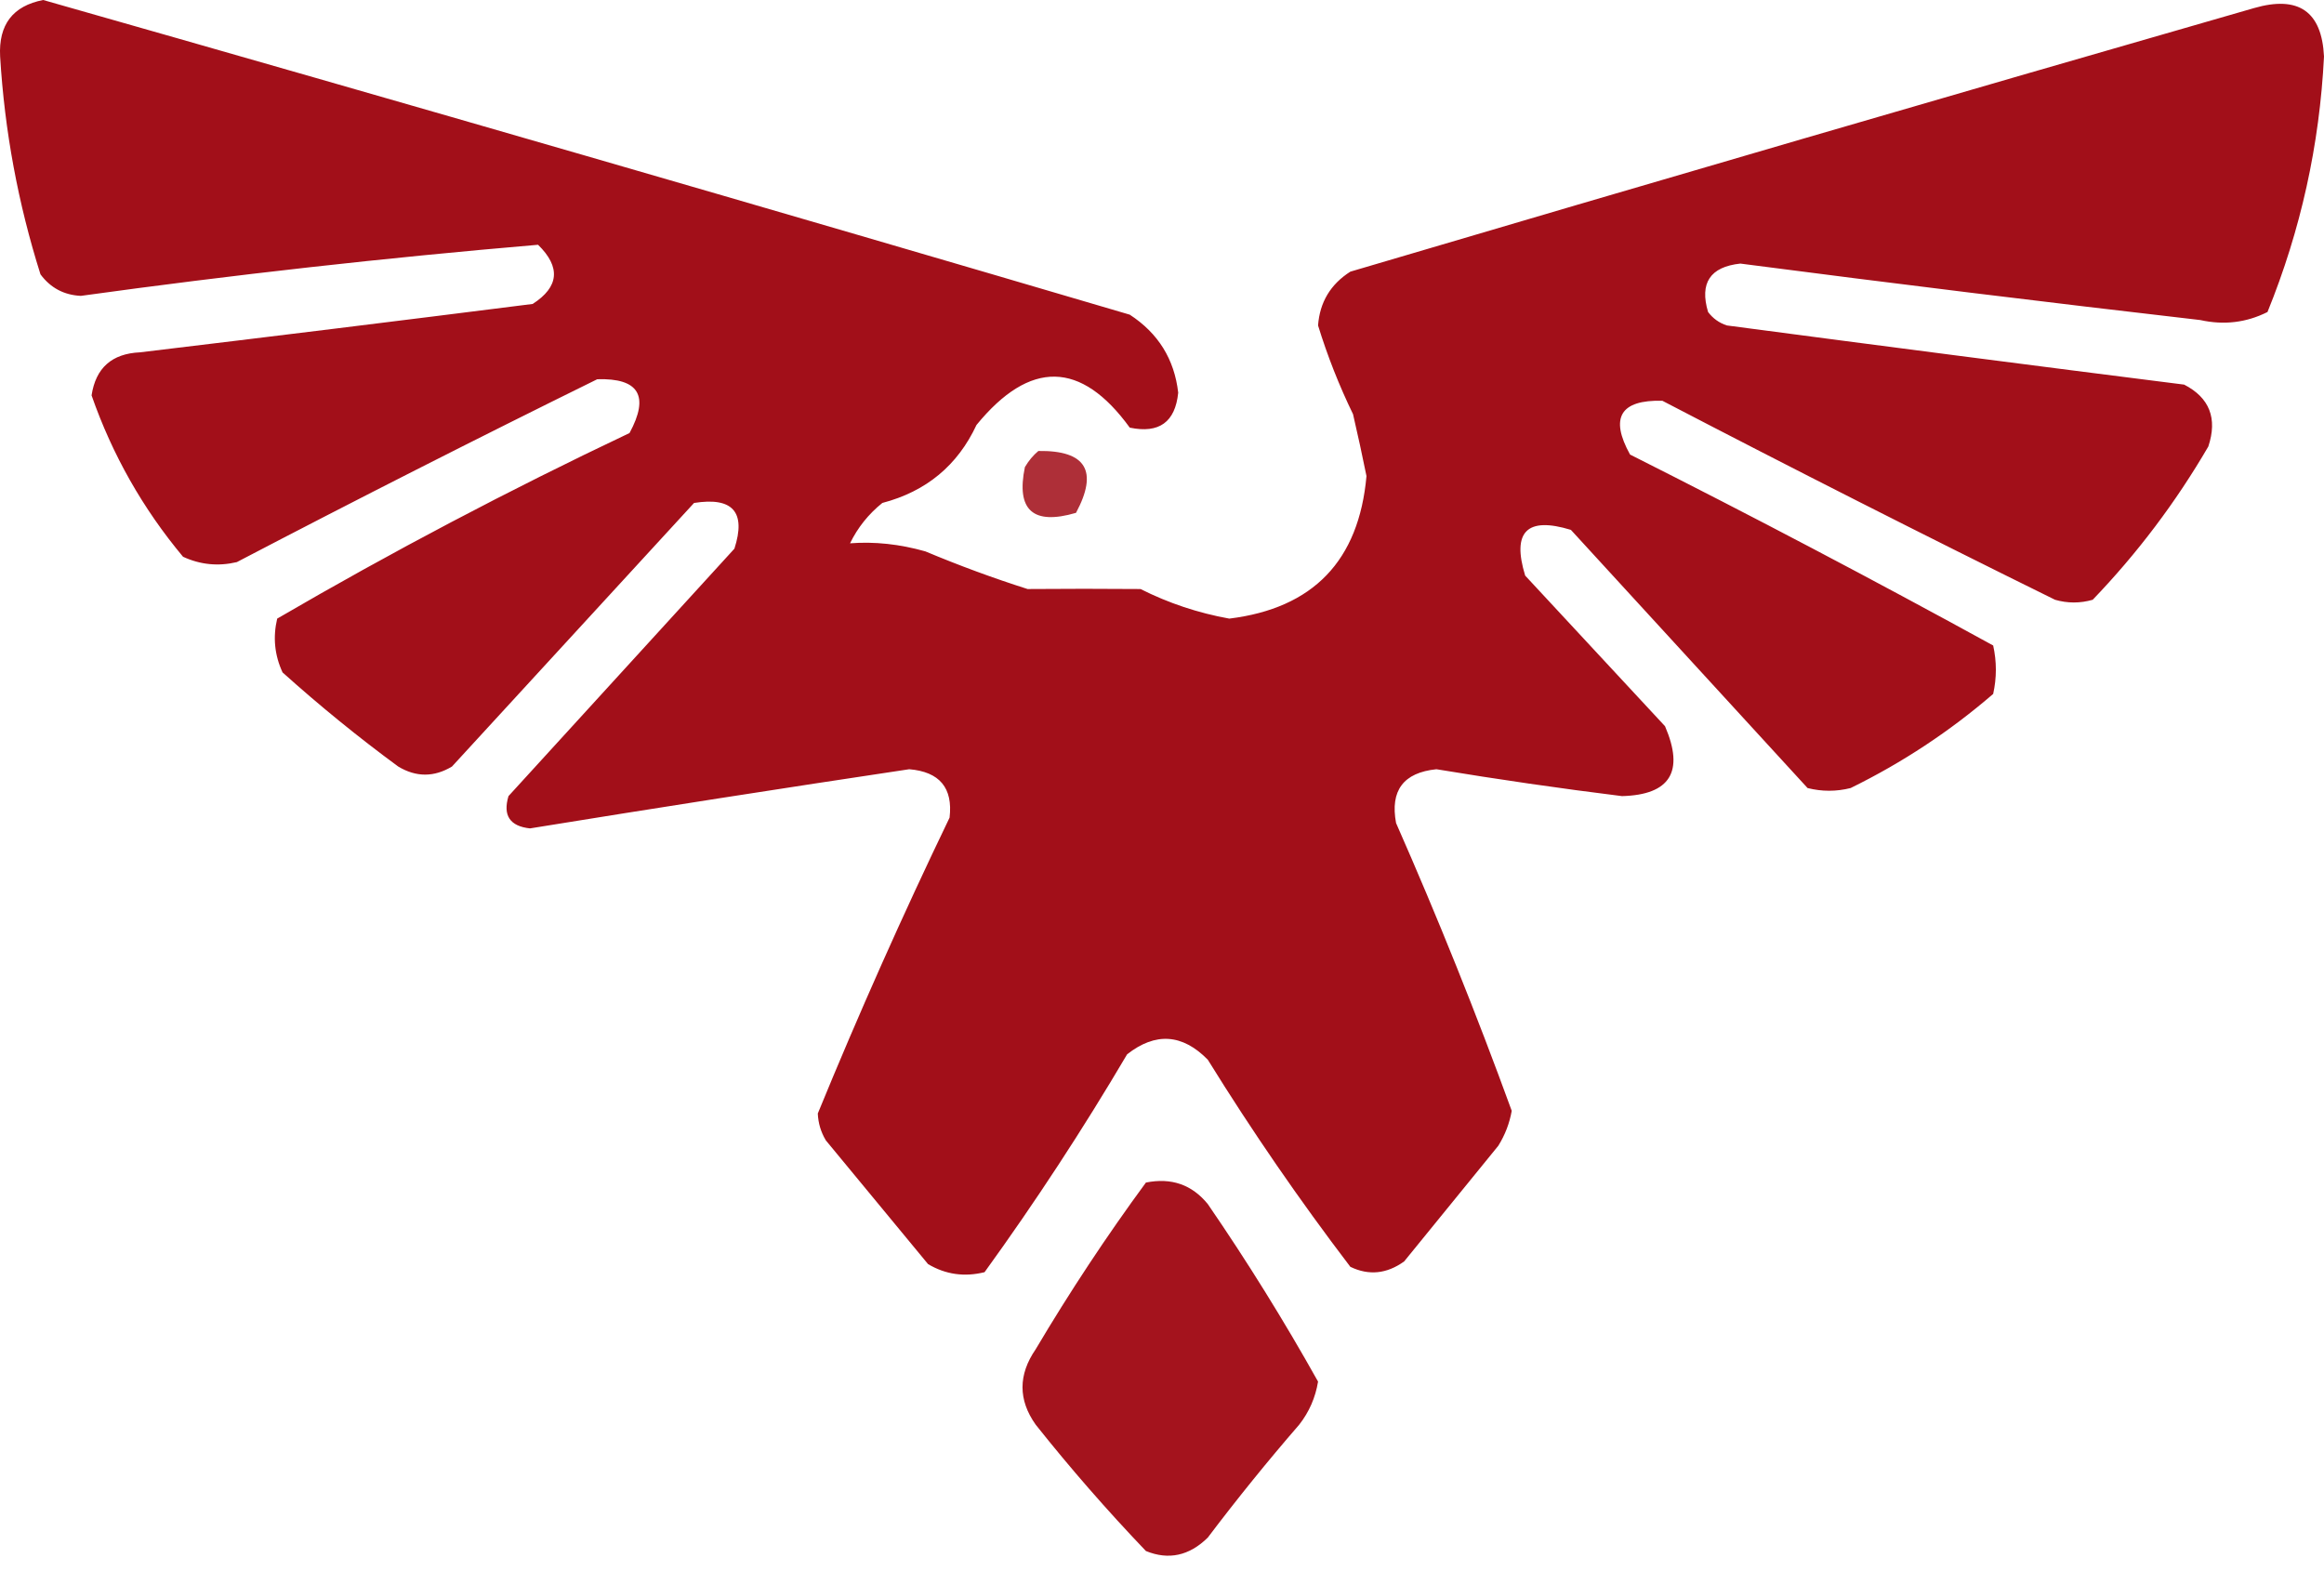
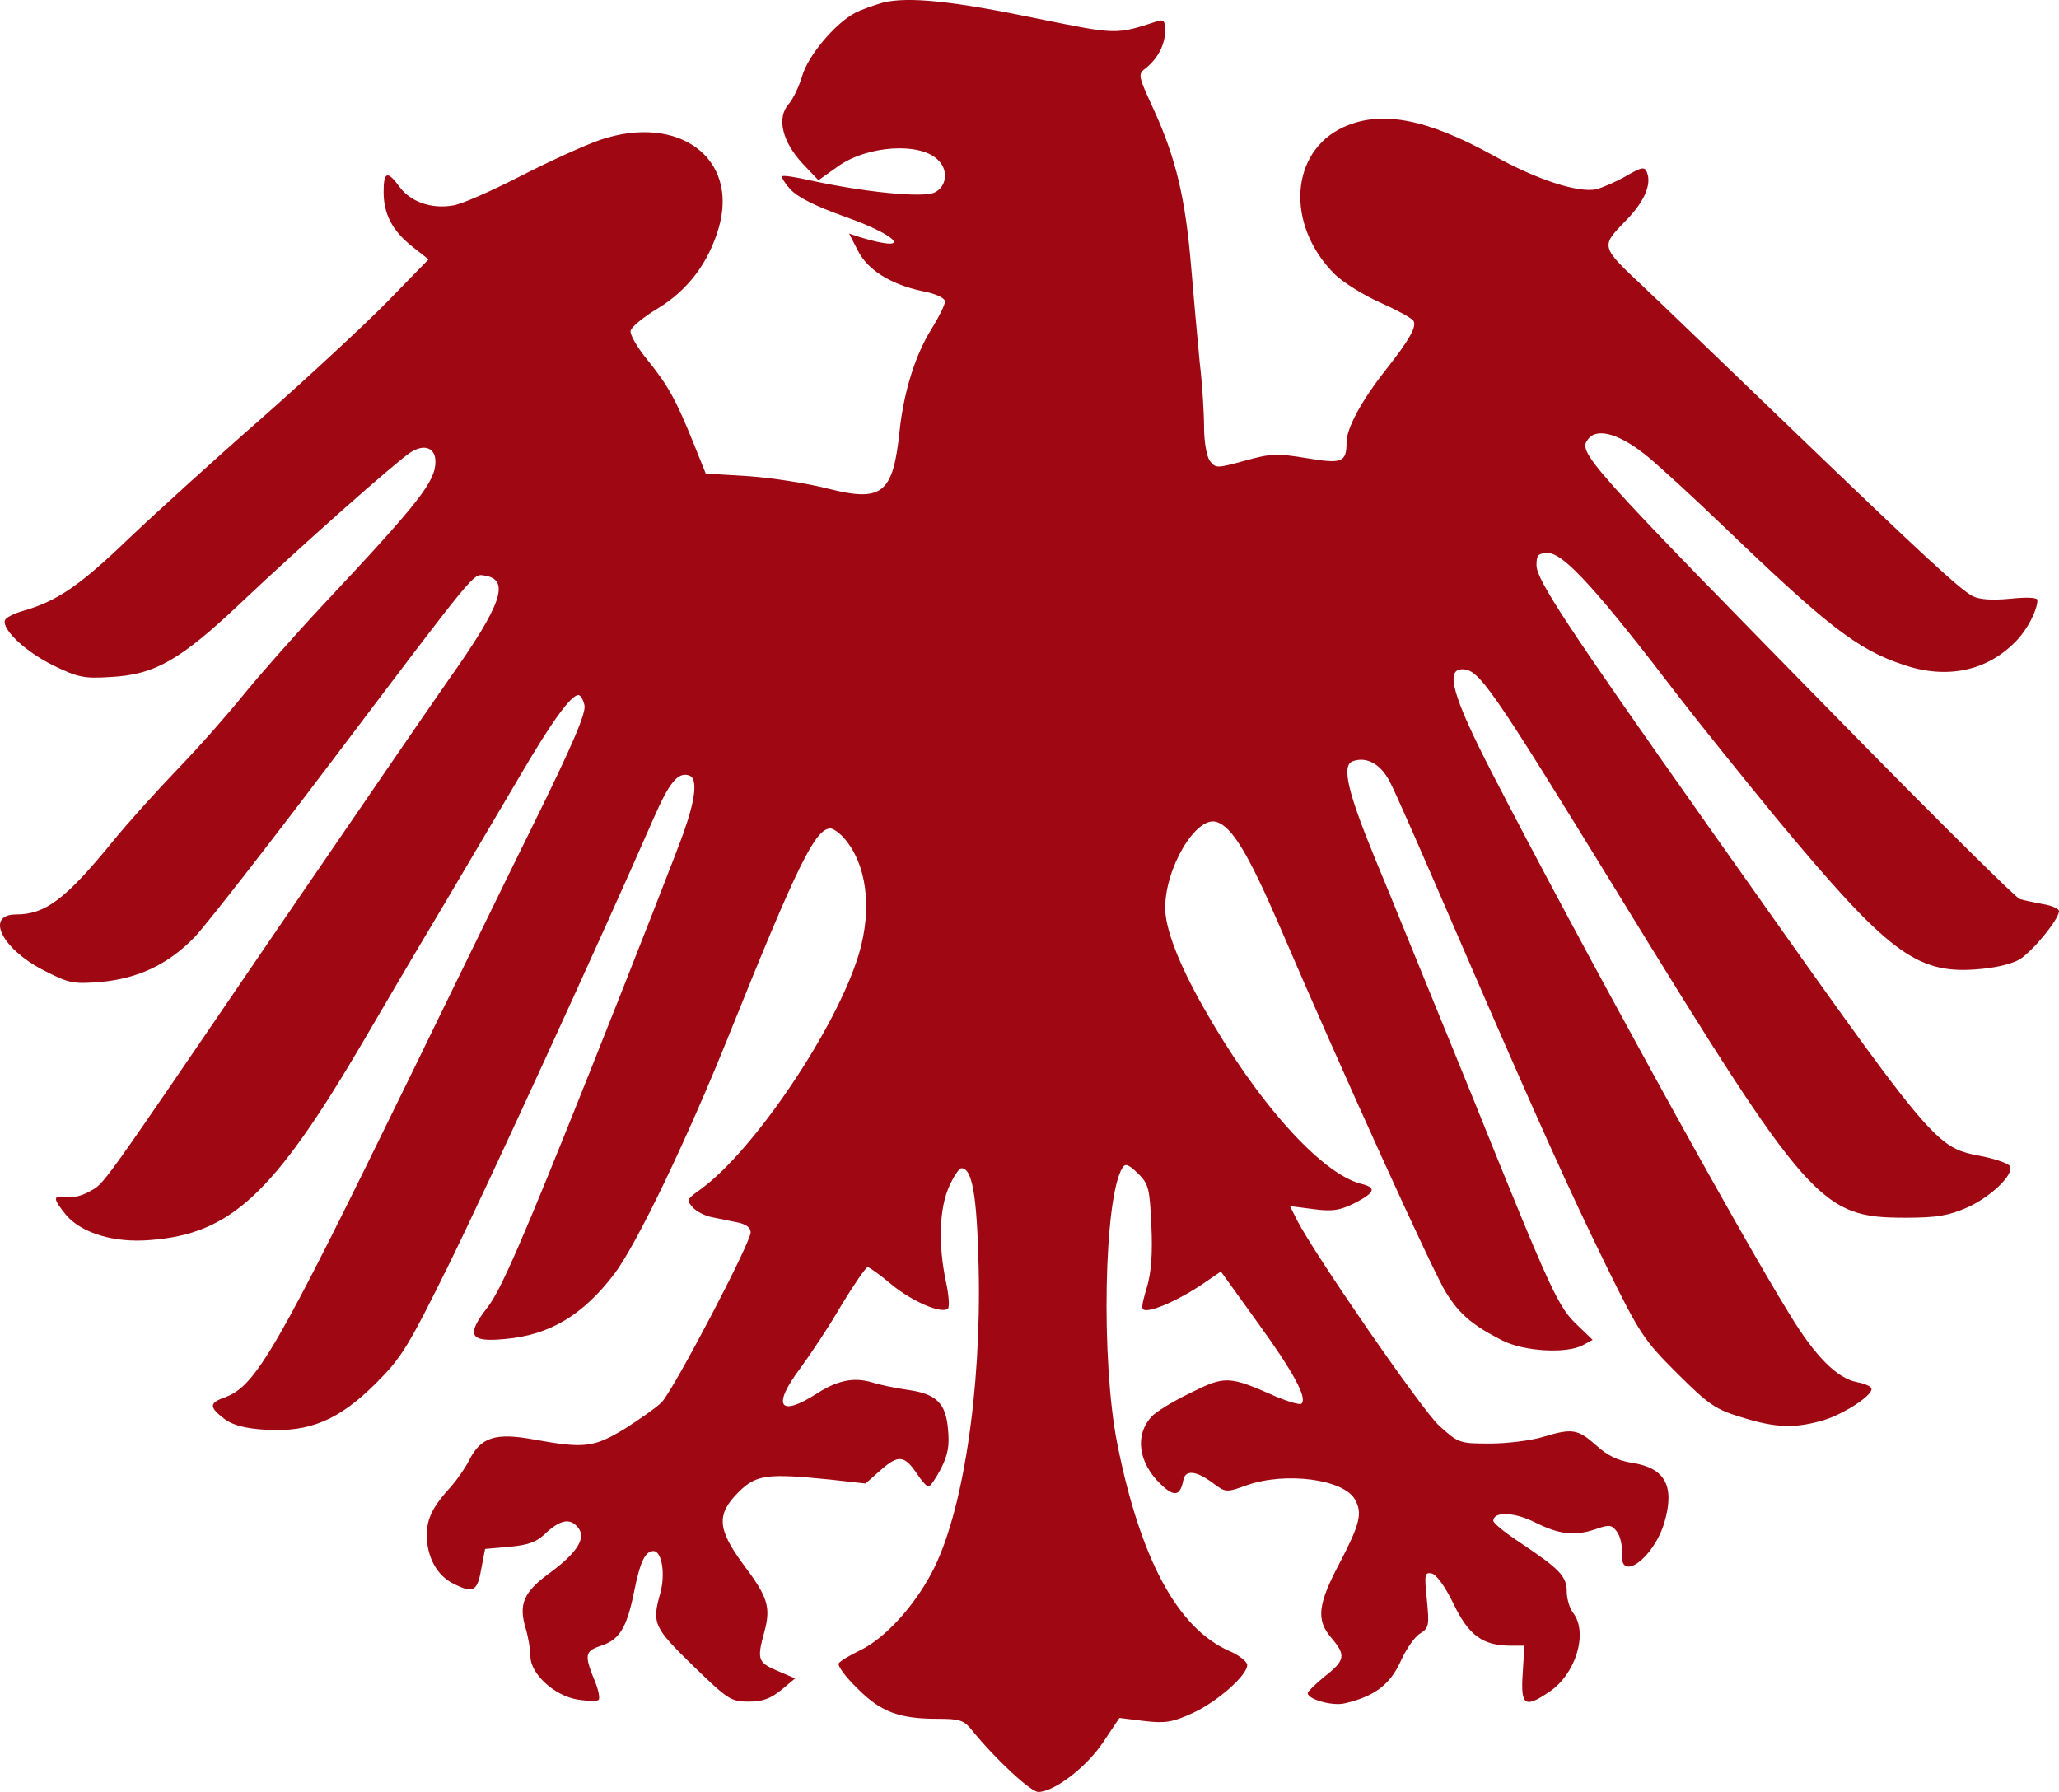
- <svg xmlns="http://www.w3.org/2000/svg" version="1.1" width="74" height="50">
-   <svg width="74" height="50" viewBox="0 0 74 50" fill="none">
-     <path opacity="0.966" fill-rule="evenodd" clip-rule="evenodd" d="M1.375 0C12.919 3.286 24.453 6.626 35.974 10.02C36.88 10.611 37.394 11.438 37.516 12.504C37.422 13.441 36.908 13.812 35.974 13.617C34.423 11.481 32.795 11.452 31.093 13.532C30.492 14.82 29.493 15.648 28.095 16.015C27.655 16.369 27.312 16.797 27.067 17.3C27.85 17.24 28.649 17.326 29.465 17.557C30.533 18.005 31.618 18.405 32.72 18.756C33.919 18.746 35.117 18.746 36.317 18.756C37.205 19.204 38.147 19.518 39.143 19.698C41.814 19.368 43.27 17.855 43.511 15.159C43.378 14.501 43.235 13.844 43.083 13.189C42.639 12.274 42.268 11.332 41.969 10.363C42.024 9.623 42.366 9.052 42.997 8.65C52.577 5.818 62.169 3.021 71.773 0.257C73.188 -0.151 73.93 0.362 74 1.799C73.859 4.616 73.26 7.328 72.201 9.935C71.528 10.273 70.814 10.359 70.06 10.191C65.174 9.627 60.292 9.028 55.415 8.393C54.455 8.497 54.112 9.011 54.388 9.935C54.542 10.14 54.742 10.283 54.987 10.363C59.838 11.005 64.691 11.633 69.547 12.247C70.356 12.664 70.613 13.321 70.317 14.217C69.282 15.994 68.054 17.621 66.635 19.098C66.235 19.213 65.835 19.213 65.436 19.098C61.241 17.03 57.073 14.917 52.932 12.761C51.595 12.728 51.252 13.299 51.904 14.474C55.799 16.435 59.653 18.462 63.466 20.554C63.58 21.068 63.58 21.582 63.466 22.096C62.085 23.287 60.572 24.286 58.927 25.093C58.47 25.208 58.013 25.208 57.556 25.093C55.044 22.353 52.532 19.612 50.02 16.872C48.621 16.444 48.136 16.929 48.564 18.328C50.048 19.926 51.533 21.525 53.017 23.124C53.639 24.567 53.182 25.309 51.647 25.35C49.672 25.105 47.702 24.819 45.738 24.494C44.688 24.601 44.26 25.172 44.453 26.207C45.782 29.223 47.009 32.277 48.136 35.371C48.066 35.768 47.923 36.139 47.708 36.484C46.708 37.712 45.709 38.939 44.71 40.167C44.155 40.565 43.584 40.622 42.997 40.338C41.378 38.214 39.865 36.016 38.458 33.743C37.649 32.919 36.792 32.862 35.889 33.572C34.482 35.958 32.969 38.27 31.35 40.509C30.708 40.668 30.109 40.583 29.551 40.252C28.466 38.939 27.381 37.626 26.297 36.313C26.139 36.05 26.053 35.764 26.04 35.456C27.343 32.279 28.741 29.139 30.236 26.035C30.347 25.089 29.919 24.575 28.952 24.494C24.923 25.098 20.897 25.726 16.876 26.378C16.235 26.309 16.007 25.966 16.191 25.35C18.589 22.724 20.987 20.098 23.385 17.471C23.761 16.305 23.333 15.819 22.1 16.015C19.531 18.813 16.962 21.611 14.392 24.408C13.821 24.751 13.25 24.751 12.68 24.408C11.405 23.471 10.177 22.471 8.997 21.411C8.743 20.862 8.686 20.291 8.826 19.698C12.47 17.575 16.21 15.606 20.045 13.789C20.686 12.605 20.343 12.034 19.017 12.076C15.165 13.973 11.34 15.914 7.541 17.899C6.947 18.039 6.377 17.982 5.828 17.728C4.547 16.194 3.576 14.481 2.916 12.59C3.048 11.716 3.562 11.259 4.458 11.219C8.627 10.719 12.795 10.206 16.962 9.678C17.803 9.135 17.86 8.507 17.133 7.794C12.272 8.208 7.419 8.751 2.574 9.421C2.037 9.395 1.609 9.167 1.289 8.736C0.575 6.477 0.146 4.164 0.004 1.799C-0.05 0.787 0.407 0.188 1.375 0Z" fill="#9F0712" />
-     <path opacity="0.837" fill-rule="evenodd" clip-rule="evenodd" d="M33.063 14.36C34.579 14.338 34.978 14.995 34.262 16.33C32.893 16.731 32.351 16.246 32.634 14.874C32.754 14.67 32.897 14.499 33.063 14.36Z" fill="#9F0712" />
-     <path opacity="0.951" fill-rule="evenodd" clip-rule="evenodd" d="M36.488 37.655C37.297 37.493 37.954 37.721 38.458 38.34C39.717 40.174 40.887 42.058 41.969 43.993C41.885 44.504 41.685 44.961 41.37 45.363C40.358 46.531 39.388 47.73 38.458 48.96C37.868 49.54 37.211 49.683 36.488 49.388C35.254 48.097 34.083 46.755 32.977 45.363C32.419 44.576 32.419 43.776 32.977 42.965C34.064 41.132 35.234 39.362 36.488 37.655Z" fill="#9F0712" />
+ <svg xmlns="http://www.w3.org/2000/svg" version="1.1" width="54" height="47">
+   <svg width="54" height="47" viewBox="0 0 54 47" fill="none">
+     <path d="M23.163 0.067C22.926 0.135 22.597 0.248 22.427 0.338C21.906 0.609 21.182 1.466 21.034 2.008C20.955 2.267 20.797 2.606 20.683 2.73C20.366 3.091 20.513 3.711 21.046 4.287L21.465 4.727L21.974 4.366C22.744 3.813 24.137 3.723 24.602 4.196C24.885 4.467 24.828 4.907 24.5 5.054C24.183 5.189 22.688 5.043 21.284 4.738C20.887 4.648 20.536 4.591 20.513 4.625C20.491 4.648 20.581 4.806 20.729 4.964C20.91 5.167 21.374 5.404 22.167 5.686C23.628 6.205 23.945 6.645 22.541 6.216L22.269 6.126L22.495 6.566C22.756 7.085 23.356 7.457 24.194 7.637C24.556 7.705 24.783 7.818 24.783 7.908C24.783 7.998 24.624 8.314 24.443 8.608C24.013 9.285 23.707 10.255 23.594 11.293C23.424 12.951 23.141 13.177 21.714 12.816C21.193 12.68 20.253 12.534 19.63 12.489L18.509 12.421L18.192 11.631C17.716 10.458 17.524 10.119 16.991 9.454C16.72 9.127 16.516 8.777 16.538 8.675C16.561 8.574 16.878 8.314 17.252 8.089C18.033 7.615 18.577 6.904 18.849 5.979C19.381 4.151 17.807 2.978 15.746 3.666C15.35 3.802 14.409 4.23 13.639 4.625C12.869 5.02 12.077 5.37 11.861 5.392C11.307 5.483 10.774 5.291 10.491 4.918C10.163 4.467 10.061 4.49 10.061 5.031C10.061 5.618 10.287 6.047 10.808 6.464L11.239 6.803L10.14 7.931C9.529 8.551 8.056 9.916 6.867 10.966C5.667 12.015 4.104 13.436 3.379 14.124C2.1 15.354 1.511 15.76 0.616 16.02C0.367 16.088 0.152 16.2 0.129 16.268C0.05 16.516 0.684 17.103 1.398 17.453C2.043 17.769 2.213 17.802 2.893 17.757C4.059 17.701 4.738 17.306 6.312 15.817C7.898 14.316 10.355 12.139 10.763 11.868C11.125 11.631 11.42 11.744 11.42 12.105C11.42 12.624 11.024 13.143 8.475 15.862C7.694 16.697 6.754 17.769 6.38 18.231C6.007 18.694 5.248 19.562 4.682 20.149C4.116 20.736 3.334 21.604 2.96 22.067C1.726 23.579 1.194 23.985 0.424 23.985C-0.392 23.985 0.039 24.876 1.126 25.44C1.805 25.79 1.907 25.813 2.632 25.756C3.617 25.666 4.399 25.305 5.101 24.583C5.384 24.29 7.003 22.214 8.691 19.98C12.518 14.914 12.405 15.05 12.7 15.095C13.39 15.196 13.175 15.839 11.76 17.836C11.284 18.513 9.246 21.492 7.23 24.436C2.485 31.397 2.757 31.014 2.349 31.25C2.156 31.363 1.885 31.431 1.726 31.397C1.375 31.341 1.386 31.442 1.737 31.871C2.145 32.345 2.994 32.604 3.934 32.525C6.052 32.367 7.173 31.318 9.495 27.369C9.948 26.591 10.888 24.989 11.59 23.816C12.292 22.631 13.22 21.052 13.662 20.307C14.466 18.931 14.976 18.231 15.168 18.231C15.225 18.231 15.293 18.344 15.327 18.491C15.383 18.682 15.01 19.551 13.991 21.616C13.209 23.195 11.703 26.298 10.627 28.498C7.286 35.346 6.709 36.35 5.916 36.643C5.474 36.801 5.474 36.903 5.905 37.23C6.131 37.388 6.437 37.467 6.981 37.501C8.124 37.568 8.894 37.241 9.846 36.294C10.537 35.605 10.695 35.346 11.794 33.123C12.813 31.047 15.723 24.707 17.139 21.469C17.558 20.51 17.784 20.239 18.079 20.341C18.294 20.42 18.248 20.927 17.943 21.796C17.796 22.225 16.674 25.09 15.451 28.159C13.707 32.525 13.13 33.857 12.779 34.297C12.213 35.03 12.315 35.21 13.243 35.12C14.409 35.019 15.281 34.5 16.108 33.417C16.686 32.661 18.011 29.908 19.12 27.144C20.921 22.665 21.385 21.729 21.782 21.729C21.85 21.729 22.008 21.841 22.133 21.977C22.733 22.665 22.88 23.816 22.529 25.012C21.94 26.975 19.755 30.201 18.373 31.194C18.011 31.453 17.999 31.476 18.169 31.668C18.271 31.781 18.498 31.893 18.679 31.927C18.86 31.961 19.166 32.029 19.347 32.063C19.562 32.108 19.687 32.198 19.687 32.322C19.687 32.604 17.66 36.463 17.354 36.779C17.207 36.925 16.765 37.23 16.38 37.478C15.576 37.963 15.327 37.997 14.024 37.76C12.994 37.568 12.609 37.692 12.303 38.302C12.201 38.505 11.986 38.809 11.839 38.979C11.352 39.509 11.193 39.825 11.193 40.265C11.193 40.829 11.454 41.314 11.873 41.528C12.405 41.799 12.518 41.754 12.62 41.156L12.722 40.626L13.368 40.569C13.866 40.524 14.081 40.445 14.33 40.197C14.704 39.859 14.953 39.813 15.157 40.062C15.383 40.332 15.146 40.716 14.432 41.246C13.73 41.754 13.594 42.07 13.787 42.713C13.855 42.938 13.911 43.277 13.911 43.446C13.911 43.898 14.534 44.473 15.134 44.574C15.406 44.62 15.655 44.62 15.7 44.586C15.735 44.541 15.7 44.349 15.621 44.146C15.316 43.401 15.327 43.311 15.768 43.164C16.244 43.006 16.437 42.702 16.629 41.754C16.788 40.953 16.924 40.682 17.139 40.682C17.354 40.682 17.456 41.269 17.32 41.776C17.093 42.578 17.139 42.679 18.169 43.683C19.087 44.574 19.166 44.631 19.63 44.631C20.004 44.631 20.208 44.552 20.491 44.326L20.853 44.022L20.378 43.819C19.879 43.604 19.845 43.525 20.049 42.792C20.219 42.149 20.14 41.889 19.494 41.032C18.815 40.107 18.781 39.723 19.37 39.136C19.834 38.674 20.117 38.64 21.793 38.809L22.699 38.911L23.107 38.55C23.56 38.155 23.718 38.166 24.047 38.651C24.171 38.843 24.307 38.99 24.352 38.99C24.398 38.99 24.545 38.776 24.681 38.516C24.862 38.155 24.907 37.918 24.862 37.478C24.805 36.79 24.545 36.553 23.786 36.451C23.492 36.406 23.084 36.327 22.88 36.26C22.393 36.113 21.963 36.203 21.419 36.553C20.434 37.185 20.242 36.88 20.989 35.887C21.261 35.515 21.759 34.77 22.076 34.218C22.405 33.676 22.71 33.236 22.756 33.236C22.801 33.236 23.084 33.439 23.378 33.687C23.922 34.139 24.715 34.477 24.862 34.319C24.907 34.285 24.885 33.947 24.805 33.597C24.602 32.627 24.636 31.679 24.896 31.115C25.009 30.856 25.157 30.641 25.213 30.641C25.496 30.641 25.621 31.329 25.666 33.225C25.745 36.485 25.247 39.734 24.432 41.258C23.945 42.171 23.197 42.972 22.575 43.277C22.291 43.412 22.031 43.57 21.997 43.627C21.963 43.694 22.178 43.988 22.484 44.281C23.095 44.902 23.582 45.082 24.59 45.082C25.168 45.082 25.281 45.116 25.496 45.387C26.119 46.154 27.036 47 27.229 47C27.648 47 28.497 46.346 28.927 45.703L29.358 45.059L30.003 45.139C30.558 45.206 30.751 45.172 31.272 44.935C31.917 44.642 32.71 43.943 32.71 43.672C32.71 43.582 32.495 43.412 32.234 43.3C30.875 42.702 29.901 40.874 29.301 37.862C28.871 35.696 28.95 31.408 29.437 30.63C29.516 30.506 29.596 30.54 29.845 30.777C30.128 31.059 30.151 31.172 30.196 32.142C30.23 32.875 30.196 33.383 30.071 33.789C29.924 34.285 29.924 34.364 30.06 34.364C30.32 34.364 30.966 34.06 31.509 33.699L32.019 33.349L32.993 34.703C33.933 36 34.284 36.666 34.137 36.812C34.092 36.858 33.797 36.767 33.469 36.632C32.223 36.079 32.132 36.079 31.204 36.542C30.739 36.767 30.287 37.049 30.196 37.162C29.754 37.647 29.856 38.369 30.445 38.933C30.796 39.272 30.955 39.238 31.034 38.821C31.09 38.539 31.374 38.572 31.827 38.911C32.144 39.148 32.166 39.148 32.699 38.956C33.718 38.595 35.258 38.798 35.541 39.34C35.734 39.689 35.666 39.971 35.145 40.975C34.556 42.081 34.511 42.487 34.918 42.961C35.303 43.412 35.281 43.548 34.748 43.965C34.499 44.168 34.295 44.371 34.295 44.405C34.295 44.574 34.952 44.755 35.269 44.676C36.051 44.495 36.458 44.179 36.73 43.582C36.877 43.254 37.104 42.927 37.24 42.848C37.477 42.702 37.489 42.634 37.421 41.957C37.353 41.291 37.364 41.235 37.545 41.269C37.67 41.291 37.897 41.607 38.123 42.07C38.519 42.893 38.882 43.164 39.629 43.164H39.98L39.935 43.898C39.878 44.744 39.992 44.811 40.637 44.371C41.328 43.909 41.656 42.826 41.26 42.307C41.169 42.194 41.09 41.934 41.09 41.743C41.09 41.348 40.909 41.156 39.878 40.468C39.482 40.208 39.165 39.949 39.165 39.892C39.165 39.633 39.72 39.656 40.275 39.938C40.909 40.253 41.317 40.298 41.883 40.096C42.211 39.983 42.279 39.994 42.415 40.186C42.494 40.298 42.551 40.547 42.54 40.727C42.46 41.528 43.366 40.885 43.649 39.938C43.932 38.979 43.672 38.505 42.811 38.369C42.438 38.313 42.155 38.178 41.86 37.907C41.373 37.478 41.237 37.456 40.456 37.692C40.15 37.783 39.527 37.862 39.074 37.862C38.27 37.862 38.248 37.85 37.738 37.388C37.285 36.97 34.511 32.954 34.024 32.018L33.831 31.634L34.443 31.713C34.941 31.781 35.145 31.747 35.53 31.555C36.073 31.273 36.107 31.149 35.688 31.047C34.646 30.777 32.959 28.904 31.555 26.41C30.921 25.294 30.558 24.357 30.558 23.816C30.558 22.755 31.374 21.39 31.906 21.559C32.314 21.683 32.744 22.405 33.559 24.29C35.145 27.99 37.613 33.428 37.931 33.913C38.282 34.477 38.621 34.759 39.391 35.154C39.958 35.447 41.09 35.515 41.52 35.278L41.77 35.143L41.396 34.782C40.864 34.285 40.728 34.003 38.599 28.723C37.545 26.151 36.413 23.353 36.062 22.518C35.349 20.781 35.179 20.081 35.473 19.968C35.836 19.833 36.209 20.036 36.447 20.499C36.583 20.747 37.308 22.405 38.078 24.188C40.32 29.378 41.169 31.25 42.143 33.236C43.004 34.985 43.117 35.154 43.989 36.023C44.816 36.846 44.997 36.97 45.676 37.173C46.571 37.456 47.081 37.467 47.817 37.252C48.383 37.083 49.176 36.553 49.074 36.406C49.051 36.35 48.87 36.282 48.689 36.248C48.179 36.147 47.602 35.571 46.945 34.488C45.631 32.379 41.385 24.651 39.142 20.296C38.1 18.276 37.897 17.554 38.349 17.554C38.791 17.554 39.086 17.983 42.426 23.421C47.454 31.611 47.749 31.939 49.98 31.939C50.806 31.939 51.112 31.882 51.599 31.668C52.199 31.397 52.8 30.833 52.72 30.596C52.698 30.528 52.392 30.416 52.029 30.337C50.716 30.077 50.886 30.28 44.804 21.672C41.079 16.392 40.297 15.208 40.297 14.824C40.297 14.553 40.343 14.508 40.603 14.508C41.011 14.508 41.905 15.49 44.057 18.31C44.589 18.998 45.733 20.42 46.594 21.469C49.481 24.944 50.24 25.53 51.78 25.429C52.301 25.395 52.732 25.294 52.958 25.169C53.309 24.955 54 24.109 54 23.895C54 23.838 53.807 23.748 53.581 23.714C53.343 23.669 53.071 23.613 52.969 23.579C52.879 23.556 50.965 21.661 48.723 19.382C41.419 11.936 41.362 11.868 41.668 11.496C41.917 11.214 42.506 11.394 43.219 11.981C43.57 12.274 44.431 13.064 45.11 13.718C47.919 16.415 48.7 17.035 49.934 17.441C51.067 17.825 52.132 17.599 52.89 16.798C53.173 16.505 53.434 15.997 53.434 15.738C53.434 15.67 53.151 15.659 52.72 15.704C52.233 15.749 51.916 15.726 51.735 15.636C51.384 15.444 50.478 14.61 46.866 11.135C45.212 9.544 43.514 7.908 43.094 7.513C41.985 6.475 41.985 6.464 42.596 5.832C43.117 5.313 43.321 4.851 43.196 4.524C43.14 4.366 43.06 4.377 42.653 4.614C42.381 4.772 42.03 4.918 41.871 4.964C41.385 5.065 40.309 4.715 39.154 4.072C37.41 3.113 36.232 2.888 35.247 3.328C33.831 3.971 33.706 5.889 34.998 7.186C35.201 7.389 35.734 7.728 36.187 7.931C36.639 8.134 37.036 8.348 37.07 8.416C37.16 8.563 36.968 8.912 36.334 9.713C35.711 10.503 35.315 11.236 35.315 11.597C35.315 12.128 35.201 12.173 34.261 12.015C33.503 11.891 33.333 11.891 32.653 12.082C31.906 12.286 31.883 12.286 31.725 12.082C31.645 11.958 31.578 11.586 31.578 11.203C31.578 10.841 31.532 10.074 31.464 9.51C31.408 8.935 31.306 7.795 31.238 6.983C31.09 5.212 30.841 4.151 30.264 2.888C29.834 1.951 29.834 1.951 30.071 1.771C30.377 1.511 30.558 1.162 30.558 0.789C30.558 0.552 30.513 0.507 30.366 0.552C29.256 0.913 29.313 0.913 27.195 0.485C24.975 0.022 23.82 -0.091 23.163 0.067Z" fill="#9F0712" />
  </svg>
  <style>@media (prefers-color-scheme: light) { :root { filter: none; } }
@media (prefers-color-scheme: dark) { :root { filter: none; } }
</style>
</svg>
